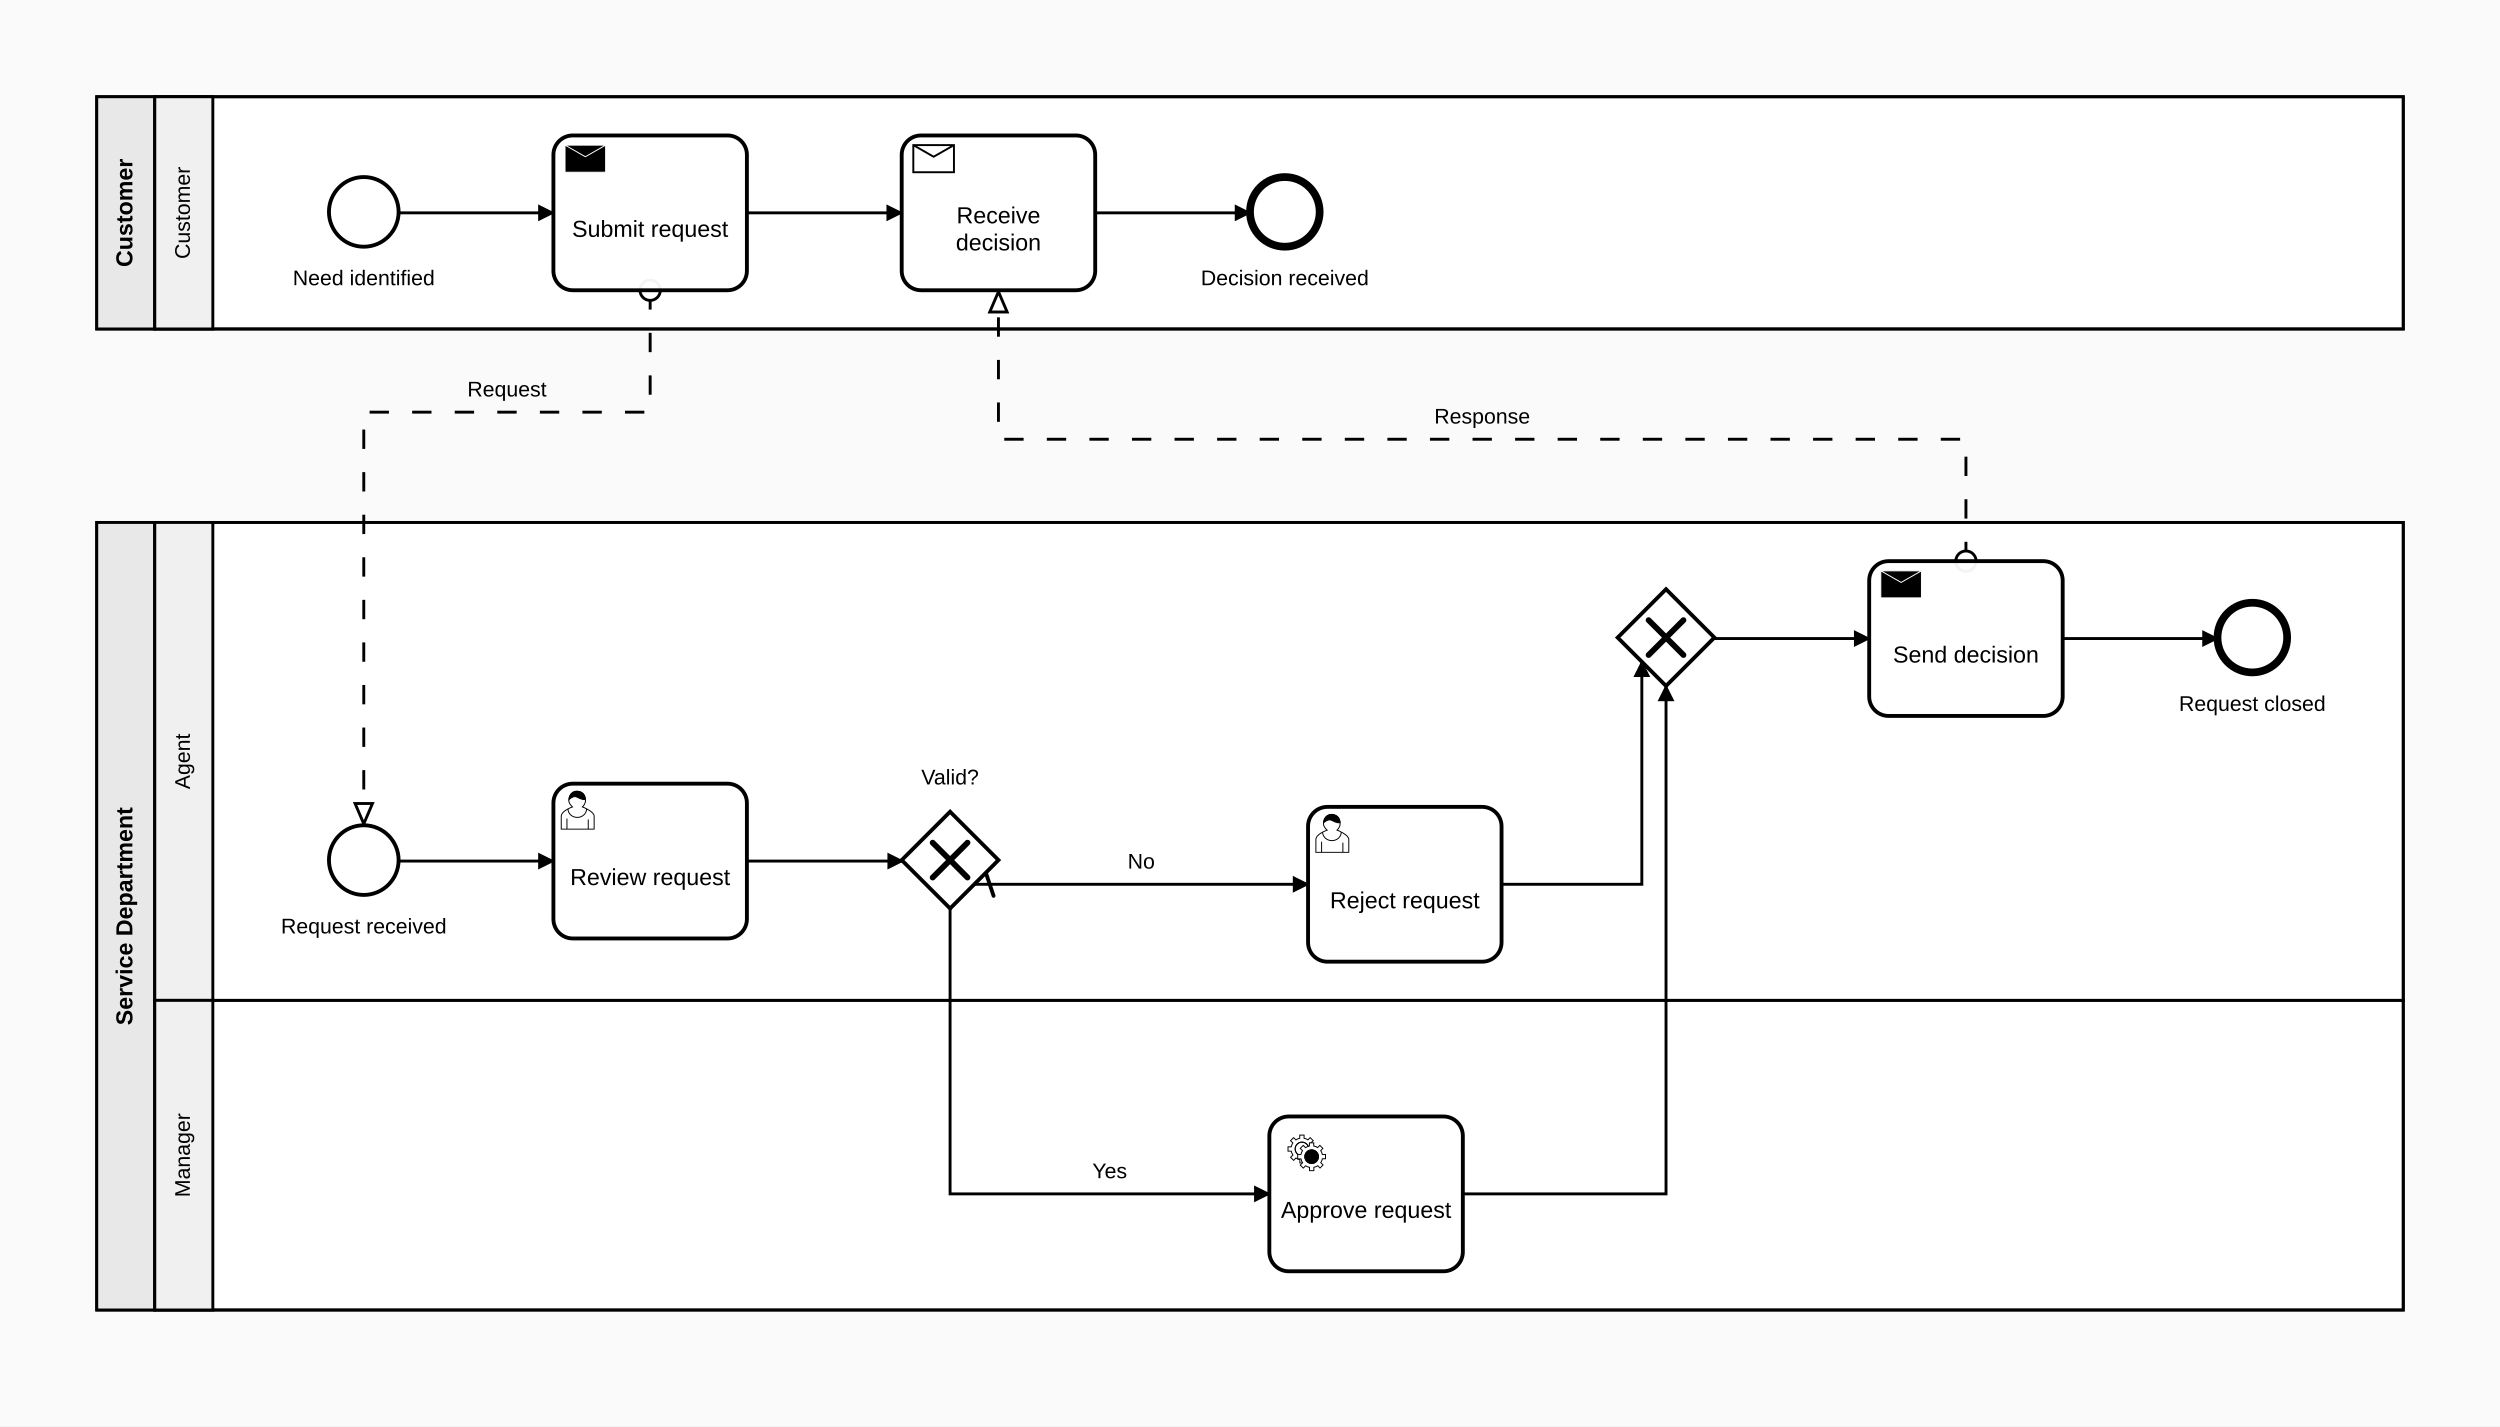
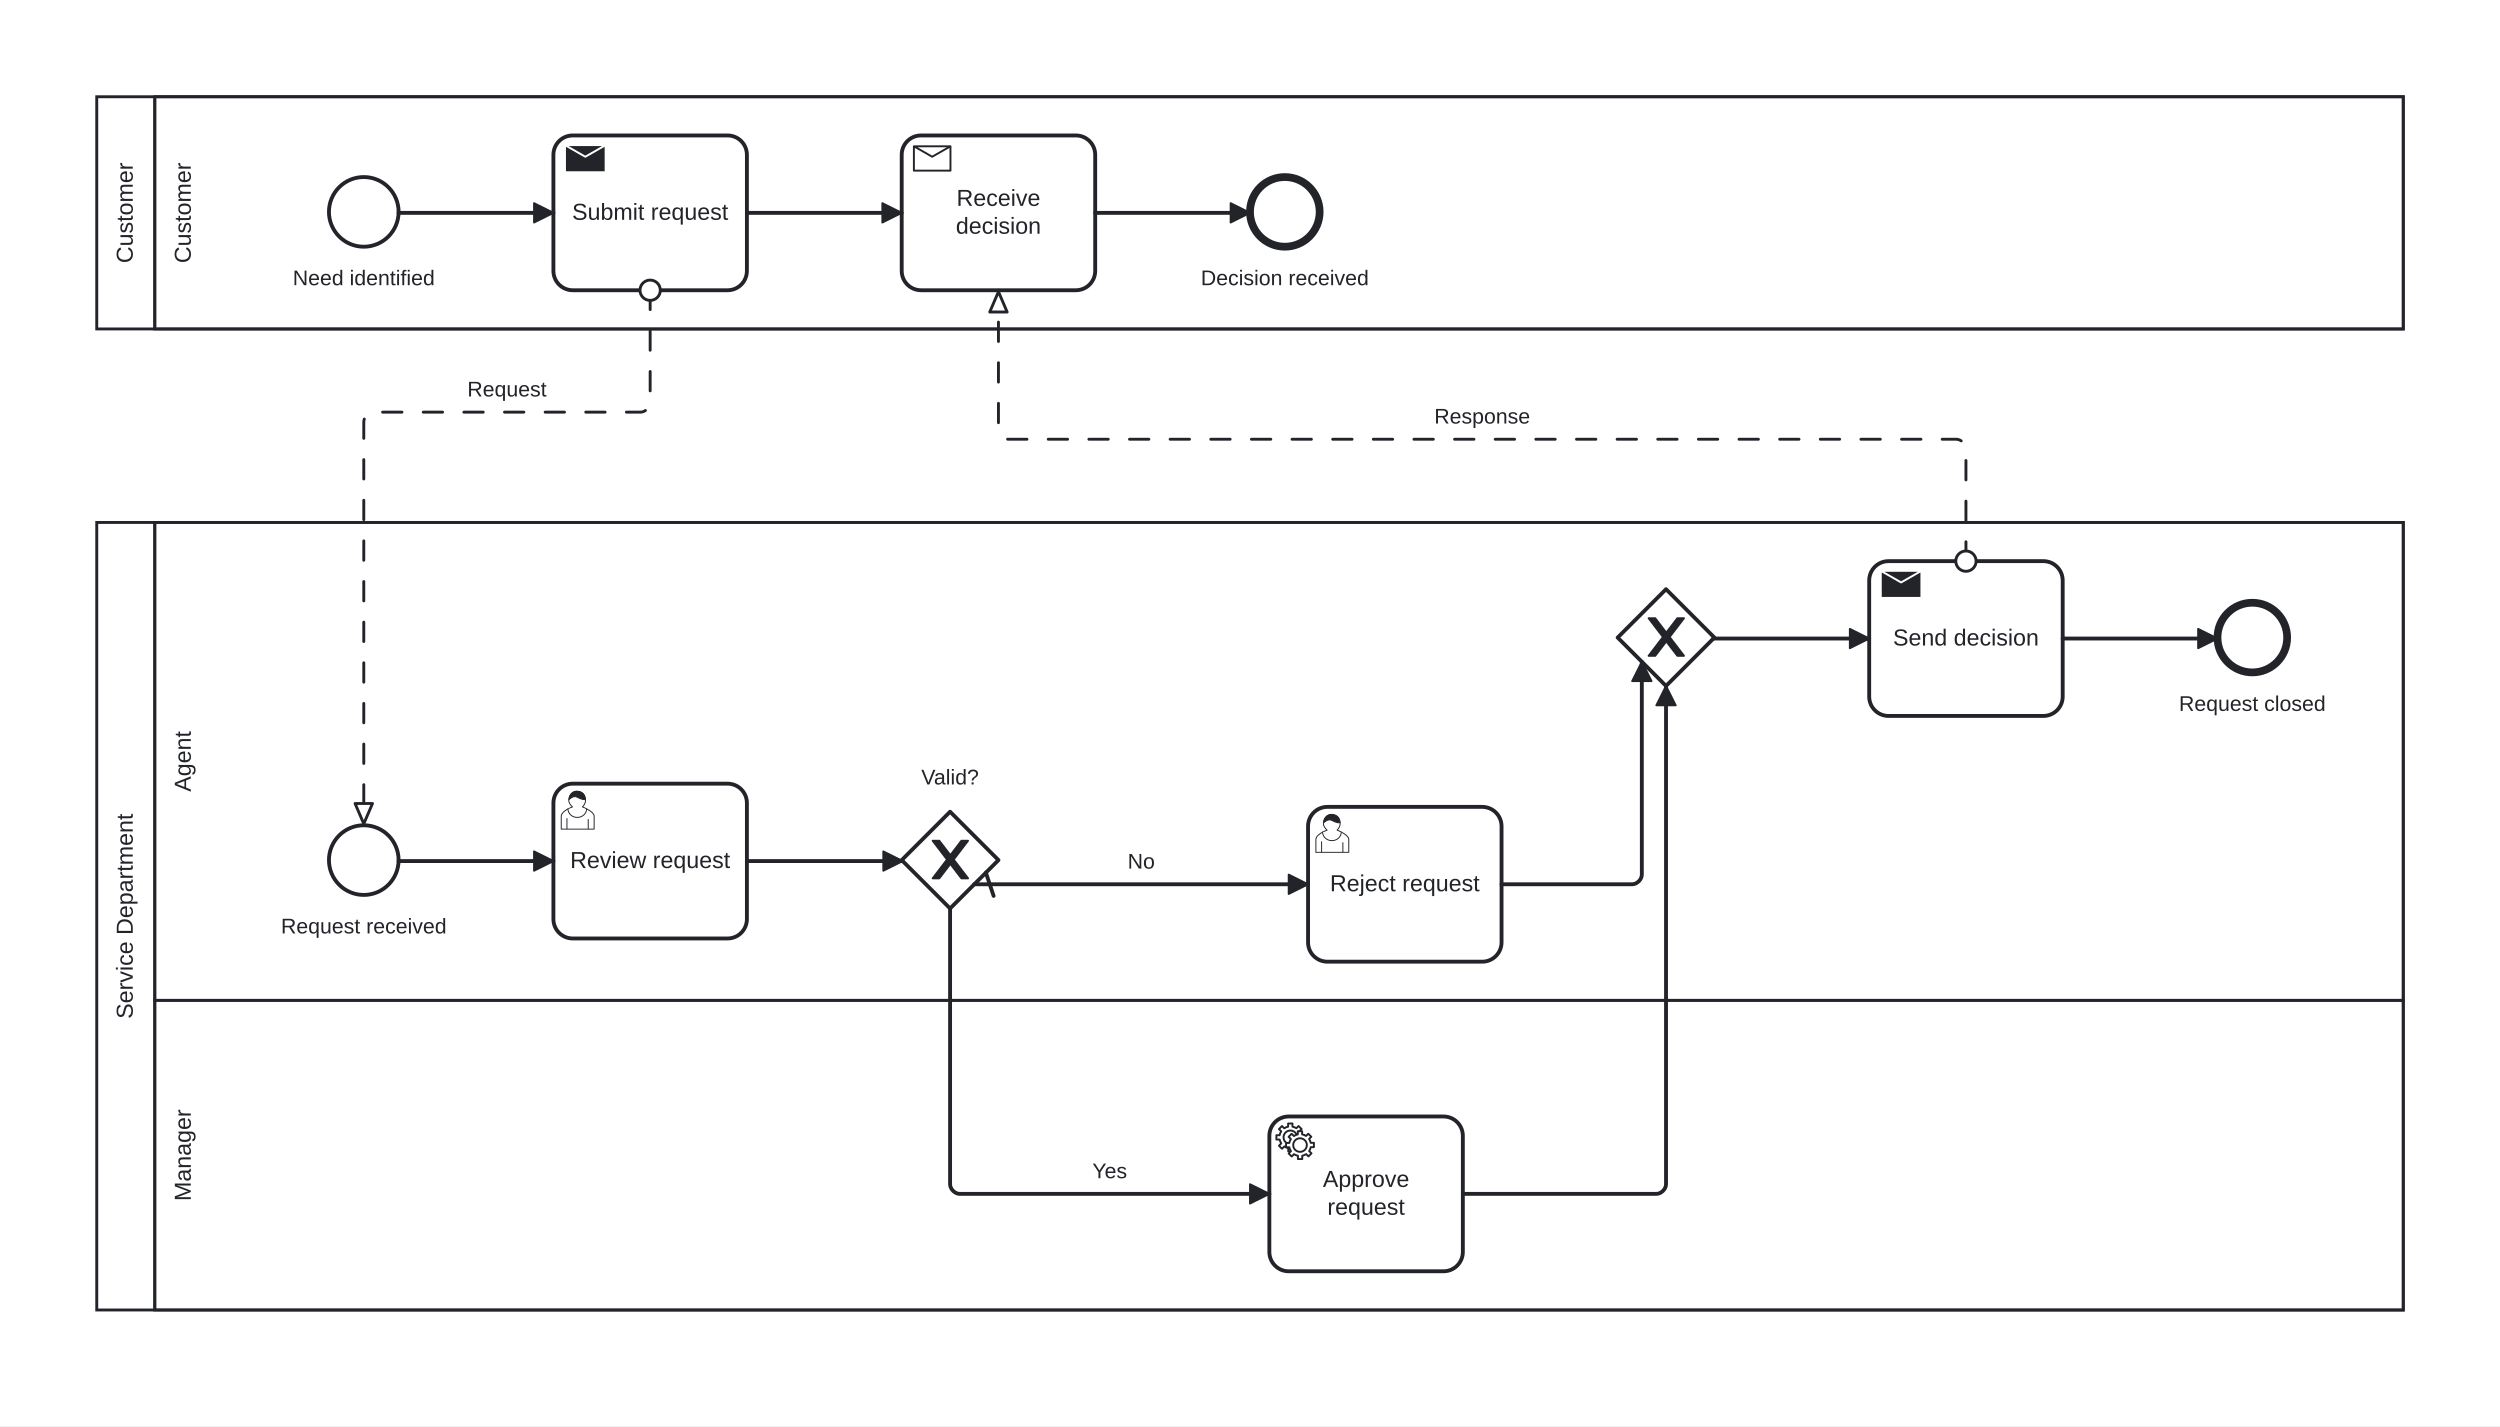
<svg xmlns="http://www.w3.org/2000/svg" width="1292" height="737" viewBox="0 0 1292 737" font-family="Arial, sans-serif">
  <defs>
    <marker id="seq-end" viewBox="0 0 20 20" refX="11" refY="10" markerWidth="10" markerHeight="10" orient="auto">
-       <path d="M 1 5 L 11 10 L 1 15 Z" fill="#000000" stroke="#000000" stroke-width="1" />
+       <path d="M 1 5 L 11 10 L 1 15 Z" fill="#22242a" stroke="#22242a" stroke-width="1" stroke-linecap="round" stroke-linejoin="round" />
    </marker>
-     <marker id="seq-default-src" viewBox="0 0 20 20" refX="0" refY="10" markerWidth="13.3" markerHeight="13.3" orient="auto">
-       <path d="M 6 4 L 10 16" fill="none" stroke="#000000" stroke-width="2" stroke-linecap="round" />
+     <marker id="seq-default-src" viewBox="0 0 20 20" refX="0" refY="10" markerWidth="10" markerHeight="10" orient="auto">
+       <path d="M 6 4 L 10 16" fill="none" stroke="#22242a" stroke-width="2" stroke-linecap="round" />
    </marker>
-     <marker id="seq-conditional-src" viewBox="0 0 20 20" refX="-1" refY="10" markerWidth="13.3" markerHeight="13.3" orient="auto">
-       <path d="M 0 10 L 8 6 L 16 10 L 8 14 Z" fill="#ffffff" stroke="#000000" stroke-width="2" stroke-linejoin="round" />
+     <marker id="seq-conditional-src" viewBox="0 0 20 20" refX="-1" refY="10" markerWidth="10" markerHeight="10" orient="auto">
+       <path d="M 0 10 L 8 6 L 16 10 L 8 14 Z" fill="#ffffff" stroke="#22242a" stroke-width="2" stroke-linejoin="round" />
    </marker>
    <marker id="msg-start" viewBox="0 0 20 20" refX="6" refY="6" markerWidth="20" markerHeight="20" orient="auto">
-       <circle cx="6" cy="6" r="3.5" fill="#ffffff" stroke="#000000" stroke-width="1" />
+       <circle cx="6" cy="6" r="3.5" fill="#ffffff" stroke="#22242a" stroke-width="1" stroke-dasharray="10000, 1" />
    </marker>
    <marker id="msg-end" viewBox="0 0 20 20" refX="8.5" refY="5" markerWidth="20" markerHeight="20" orient="auto">
-       <path d="m 1 5 l 0 -3 l 7 3 l -7 3 z" fill="#ffffff" stroke="#000000" stroke-width="1" stroke-linecap="butt" />
+       <path d="m 1 5 l 0 -3 l 7 3 l -7 3 z" fill="#ffffff" stroke="#22242a" stroke-width="1" stroke-linecap="round" stroke-linejoin="round" stroke-dasharray="10000, 1" />
    </marker>
    <marker id="assoc-end" viewBox="0 0 20 20" refX="11" refY="10" markerWidth="10" markerHeight="10" orient="auto">
-       <path d="M 1 5 L 11 10 L 1 15" fill="none" stroke="#000000" stroke-width="1.5" />
+       <path d="M 1 5 L 11 10 L 1 15" fill="none" stroke="#22242a" stroke-width="1.5" stroke-linecap="round" stroke-linejoin="round" stroke-dasharray="10000, 1" />
    </marker>
  </defs>
-   <rect width="1292" height="737" fill="#fafafa" />
-   <rect x="50" y="50" width="1192" height="120" fill="#ffffff" stroke="#000000" stroke-width="1.5" />
-   <rect x="50" y="50" width="30" height="120" fill="#e8e8e8" stroke="#000000" stroke-width="1.5" />
-   <text x="65" y="110" text-anchor="middle" dominant-baseline="middle" font-size="12" font-weight="bold" fill="#000000" transform="rotate(-90,65,110)">Customer</text>
-   <rect x="50" y="270" width="1192" height="407" fill="#ffffff" stroke="#000000" stroke-width="1.5" />
-   <rect x="50" y="270" width="30" height="407" fill="#e8e8e8" stroke="#000000" stroke-width="1.5" />
-   <text x="65" y="473.5" text-anchor="middle" dominant-baseline="middle" font-size="12" font-weight="bold" fill="#000000" transform="rotate(-90,65,473.5)">Service Department</text>
-   <rect x="80" y="50" width="1162" height="120" fill="#ffffff" fill-opacity="0.25" stroke="#000000" stroke-width="1.5" />
-   <rect x="80" y="50" width="30" height="120" fill="#f0f0f0" stroke="#000000" stroke-width="1.5" />
-   <text x="95" y="110" text-anchor="middle" dominant-baseline="middle" font-size="11" fill="#000000" transform="rotate(-90,95,110)">Customer</text>
-   <rect x="80" y="270" width="1162" height="247" fill="#ffffff" fill-opacity="0.25" stroke="#000000" stroke-width="1.5" />
-   <rect x="80" y="270" width="30" height="247" fill="#f0f0f0" stroke="#000000" stroke-width="1.5" />
-   <text x="95" y="393.5" text-anchor="middle" dominant-baseline="middle" font-size="11" fill="#000000" transform="rotate(-90,95,393.5)">Agent</text>
-   <rect x="80" y="517" width="1162" height="160" fill="#ffffff" fill-opacity="0.25" stroke="#000000" stroke-width="1.5" />
-   <rect x="80" y="517" width="30" height="160" fill="#f0f0f0" stroke="#000000" stroke-width="1.5" />
-   <text x="95" y="597" text-anchor="middle" dominant-baseline="middle" font-size="11" fill="#000000" transform="rotate(-90,95,597)">Manager</text>
-   <path data-element-id="cf1" d="M 206 110 L 286 110" stroke="#000000" stroke-width="1.5" fill="none" marker-end="url(#seq-end)" />
-   <path data-element-id="cf2" d="M 386 110 L 466 110" stroke="#000000" stroke-width="1.5" fill="none" marker-end="url(#seq-end)" />
-   <path data-element-id="cf3" d="M 566 110 L 646 110" stroke="#000000" stroke-width="1.5" fill="none" marker-end="url(#seq-end)" />
-   <path data-element-id="sf1" d="M 206 445 L 286 445" stroke="#000000" stroke-width="1.5" fill="none" marker-end="url(#seq-end)" />
-   <path data-element-id="sf2" d="M 386 445 L 466.5 445" stroke="#000000" stroke-width="1.5" fill="none" marker-end="url(#seq-end)" />
-   <path data-element-id="sf3" d="M 491 469.5 L 491 617 L 656 617" stroke="#000000" stroke-width="1.5" fill="none" marker-end="url(#seq-end)" />
-   <text text-anchor="middle" font-size="11" fill="#000000">
-     <tspan x="573.5" y="608.9">Yes</tspan>
-   </text>
-   <path data-element-id="sf4" d="M 503.5 457 L 676 457" stroke="#000000" stroke-width="1.5" fill="none" marker-start="url(#seq-default-src)" marker-end="url(#seq-end)" />
-   <text text-anchor="middle" font-size="11" fill="#000000">
-     <tspan x="589.8" y="448.9">No</tspan>
-   </text>
-   <path data-element-id="sf5" d="M 756 617 L 861 617 L 861 354.5" stroke="#000000" stroke-width="1.5" fill="none" marker-end="url(#seq-end)" />
-   <path data-element-id="sf6" d="M 776 457 L 848.5 457 L 848.5 342" stroke="#000000" stroke-width="1.5" fill="none" marker-end="url(#seq-end)" />
-   <path data-element-id="sf7" d="M 885.5 330 L 966 330" stroke="#000000" stroke-width="1.5" fill="none" marker-end="url(#seq-end)" />
-   <path data-element-id="sf8" d="M 1066 330 L 1146 330" stroke="#000000" stroke-width="1.5" fill="none" marker-end="url(#seq-end)" />
-   <path data-element-id="mf1" d="M 336 150 L 336 213 L 188 213 L 188 426.5" stroke="#000000" stroke-width="1.5" fill="none" stroke-dasharray="10,12" marker-start="url(#msg-start)" marker-end="url(#msg-end)" />
-   <text text-anchor="middle" font-size="11" fill="#000000">
-     <tspan x="262" y="204.9">Request</tspan>
-   </text>
-   <path data-element-id="mf2" d="M 1016 290 L 1016 227 L 516 227 L 516 150" stroke="#000000" stroke-width="1.5" fill="none" stroke-dasharray="10,12" marker-start="url(#msg-start)" marker-end="url(#msg-end)" />
-   <text text-anchor="middle" font-size="11" fill="#000000">
-     <tspan x="766" y="218.9">Response</tspan>
-   </text>
+   <rect width="1292" height="737" fill="#ffffff" />
+   <rect x="50" y="50" width="1192" height="120" fill="#ffffff" fill-opacity="0.95" stroke="#22242a" stroke-width="1.5" />
+   <path d="M 80 50 L 80 170" stroke="#22242a" stroke-width="1.5" fill="none" />
+   <text x="68.6" y="110" text-anchor="middle" font-size="12" fill="#22242a" transform="rotate(-90,68.6,110)">Customer</text>
+   <rect x="50" y="270" width="1192" height="407" fill="#ffffff" fill-opacity="0.95" stroke="#22242a" stroke-width="1.5" />
+   <path d="M 80 270 L 80 677" stroke="#22242a" stroke-width="1.5" fill="none" />
+   <text x="68.6" y="473.5" text-anchor="middle" font-size="12" fill="#22242a" transform="rotate(-90,68.6,473.5)">Service Department</text>
+   <rect x="80" y="50" width="1162" height="120" fill="#ffffff" fill-opacity="0.25" stroke="#22242a" stroke-width="1.5" />
+   <text x="98.6" y="110" text-anchor="middle" font-size="12" fill="#22242a" transform="rotate(-90,98.6,110)">Customer</text>
+   <rect x="80" y="270" width="1162" height="247" fill="#ffffff" fill-opacity="0.25" stroke="#22242a" stroke-width="1.5" />
+   <text x="98.6" y="393.5" text-anchor="middle" font-size="12" fill="#22242a" transform="rotate(-90,98.6,393.5)">Agent</text>
+   <rect x="80" y="517" width="1162" height="160" fill="#ffffff" fill-opacity="0.25" stroke="#22242a" stroke-width="1.5" />
+   <text x="98.6" y="597" text-anchor="middle" font-size="12" fill="#22242a" transform="rotate(-90,98.6,597)">Manager</text>
  <g data-element-id="c_start">
-     <circle cx="188" cy="109.5" r="18" fill="#ffffff" fill-opacity="0.95" stroke="#000000" stroke-width="2" />
-     <text text-anchor="middle" font-size="11" fill="#000000">
+     <circle cx="188" cy="109.5" r="18" fill="#ffffff" fill-opacity="0.95" stroke="#22242a" stroke-width="2" />
+     <text text-anchor="middle" font-size="11" fill="#22242a">
      <tspan x="188" y="147.4">Need identified</tspan>
    </text>
  </g>
  <g data-element-id="c_submit">
-     <rect x="286" y="70" width="100" height="80" rx="10" ry="10" fill="#ffffff" fill-opacity="0.95" stroke="#000000" stroke-width="2" />
-     <g>
-       <path d="m 292,75 l 0,14 l 21,0 l 0,-14 z l 10.5,6 l 10.5,-6" fill="#000000" stroke="#ffffff" stroke-width="0.5" />
+     <rect x="286" y="70" width="100" height="80" rx="10" ry="10" fill="#ffffff" fill-opacity="0.95" stroke="#22242a" stroke-width="2" />
+     <text x="336" y="113.6" text-anchor="middle" font-size="12" fill="#22242a">Submit request</text>
+     <g transform="translate(286,70)">
+       <path d="m 5.985,4.998 l 0,14 l 21,0 l 0,-14 z l 10.5,6 l 10.5,-6" fill="#22242a" stroke="#ffffff" stroke-width="1" stroke-linecap="round" stroke-linejoin="round" />
    </g>
-     <text x="336" y="119" text-anchor="middle" dominant-baseline="middle" font-size="12" fill="#000000">Submit request</text>
  </g>
  <g data-element-id="c_wait">
-     <rect x="466" y="70" width="100" height="80" rx="10" ry="10" fill="#ffffff" fill-opacity="0.95" stroke="#000000" stroke-width="2" />
-     <g>
-       <path d="m 472,75 l 0,14 l 21,0 l 0,-14 z l 10.5,6 l 10.5,-6" fill="#ffffff" stroke="#000000" stroke-width="1" />
+     <rect x="466" y="70" width="100" height="80" rx="10" ry="10" fill="#ffffff" fill-opacity="0.95" stroke="#22242a" stroke-width="2" />
+     <text x="516" y="106.4" text-anchor="middle" font-size="12" fill="#22242a">Receive</text>
+     <text x="516" y="120.8" text-anchor="middle" font-size="12" fill="#22242a">decision</text>
+     <g transform="translate(466,70)">
+       <path d="m 6.3,5.6 l 0,12.6 l 18.9,0 l 0,-12.6 z l 9.45,5.4 l 9.45,-5.4" fill="#ffffff" stroke="#22242a" stroke-width="1" stroke-linecap="round" stroke-linejoin="round" />
    </g>
-     <text x="516" y="112" text-anchor="middle" dominant-baseline="middle" font-size="12" fill="#000000">Receive</text>
-     <text x="516" y="126" text-anchor="middle" dominant-baseline="middle" font-size="12" fill="#000000">decision</text>
  </g>
  <g data-element-id="c_end">
-     <circle cx="664" cy="109.5" r="18" fill="#ffffff" fill-opacity="0.95" stroke="#000000" stroke-width="4" />
-     <text text-anchor="middle" font-size="11" fill="#000000">
+     <circle cx="664" cy="109.5" r="18" fill="#ffffff" fill-opacity="0.95" stroke="#22242a" stroke-width="4" />
+     <text text-anchor="middle" font-size="11" fill="#22242a">
      <tspan x="664" y="147.4">Decision received</tspan>
    </text>
  </g>
  <g data-element-id="s_start">
-     <circle cx="188" cy="444.5" r="18" fill="#ffffff" fill-opacity="0.95" stroke="#000000" stroke-width="2" />
-     <text text-anchor="middle" font-size="11" fill="#000000">
+     <circle cx="188" cy="444.5" r="18" fill="#ffffff" fill-opacity="0.95" stroke="#22242a" stroke-width="2" />
+     <text text-anchor="middle" font-size="11" fill="#22242a">
      <tspan x="188" y="482.4">Request received</tspan>
    </text>
  </g>
  <g data-element-id="s_review">
-     <rect x="286" y="405" width="100" height="80" rx="10" ry="10" fill="#ffffff" fill-opacity="0.95" stroke="#000000" stroke-width="2" />
-     <g>
-       <path d="m 301,417 c 0.909,-0.845 1.594,-2.049 1.594,-3.385 0,-2.554 -1.805,-4.622 -4.357,-4.622 -2.552,0 -4.288,2.068 -4.288,4.622 0,1.348 0.974,2.562 1.896,3.405 -0.529,0.187 -5.669,2.097 -5.794,4.756 v 6.718 h 17 v -6.718 c 0,-2.298 -5.528,-4.595 -6.051,-4.776 z m -8,6 l 0,5.5 m 11,0 l 0,-5" fill="#ffffff" stroke="#000000" stroke-width="0.5" />
-       <path d="m 303.162,418.009 c 0,2.447 -2.158,4.431 -4.821,4.431 -2.665,0 -4.822,-1.981 -4.822,-4.431" fill="none" stroke="#000000" stroke-width="0.5" />
-       <path d="m 294.1,413.2 c 0,0 2.251,-2.358 4.274,-1.177 2.024,1.181 4.221,1.537 4.124,0.965 -0.098,-0.57 -0.117,-3.791 -4.191,-4.136 -3.575,0.001 -4.208,3.367 -4.207,4.348 z" fill="#000000" stroke="#000000" stroke-width="0.5" />
+     <rect x="286" y="405" width="100" height="80" rx="10" ry="10" fill="#ffffff" fill-opacity="0.95" stroke="#22242a" stroke-width="2" />
+     <text x="336" y="448.6" text-anchor="middle" font-size="12" fill="#22242a">Review request</text>
+     <g transform="translate(286,405)">
+       <path d="m 15,12 c 0.909,-0.845 1.594,-2.049 1.594,-3.385 0,-2.554 -1.805,-4.622 -4.357,-4.622 -2.552,0 -4.288,2.068 -4.288,4.622 0,1.348 0.974,2.562 1.896,3.405 -0.529,0.187 -5.669,2.097 -5.794,4.756 v 6.718 h 17 v -6.718 c 0,-2.298 -5.528,-4.595 -6.051,-4.776 zm -8,6 l 0,5.5 m 11,0 l 0,-5" fill="#ffffff" stroke="#22242a" stroke-width="0.5" stroke-linecap="round" stroke-linejoin="round" />
+       <path d="m 15,12 m 2.162,1.009 c 0,2.447 -2.158,4.431 -4.821,4.431 -2.665,0 -4.822,-1.981 -4.822,-4.431 " fill="#ffffff" stroke="#22242a" stroke-width="0.5" stroke-linecap="round" stroke-linejoin="round" />
+       <path d="m 15,12 m -6.9,-3.80 c 0,0 2.251,-2.358 4.274,-1.177 2.024,1.181 4.221,1.537 4.124,0.965 -0.098,-0.57 -0.117,-3.791 -4.191,-4.136 -3.575,0.001 -4.208,3.367 -4.207,4.348 z" fill="#22242a" stroke="#22242a" stroke-width="0.5" stroke-linecap="round" stroke-linejoin="round" />
    </g>
-     <text x="336" y="454" text-anchor="middle" dominant-baseline="middle" font-size="12" fill="#000000">Review request</text>
  </g>
  <g data-element-id="s_gw">
-     <polygon points="491,419.5 516,444.5 491,469.5 466,444.5" fill="#ffffff" fill-opacity="0.95" stroke="#000000" stroke-width="2" />
-     <line x1="482" y1="435.5" x2="500" y2="453.5" stroke="#000000" stroke-width="3" stroke-linecap="round" />
-     <line x1="500" y1="435.5" x2="482" y2="453.5" stroke="#000000" stroke-width="3" stroke-linecap="round" />
-     <text text-anchor="middle" font-size="11" fill="#000000">
+     <polygon points="491,419.5 516,444.5 491,469.5 466,444.5" fill="#ffffff" fill-opacity="0.95" stroke="#22242a" stroke-width="2" stroke-linejoin="round" />
+     <g transform="translate(466,419.5)">
+       <path d="m 16,15 7.429,9.714 -7.429,9.714 3.429,0 5.714,-7.464 5.714,7.464 3.429,0 -7.429,-9.714 7.429,-9.714 -3.429,0 -5.714,7.464 -5.714,-7.464 -3.429,0 z" fill="#22242a" stroke="#22242a" stroke-width="1" stroke-linecap="round" stroke-linejoin="round" />
+     </g>
+     <text text-anchor="middle" font-size="11" fill="#22242a">
      <tspan x="491" y="405.4">Valid?</tspan>
    </text>
  </g>
  <g data-element-id="s_approve">
-     <rect x="656" y="577" width="100" height="80" rx="10" ry="10" fill="#ffffff" fill-opacity="0.95" stroke="#000000" stroke-width="2" />
-     <g>
-       <path d="m 674,601 v -1.713 c 0.352,-0.071 0.704,-0.178 1.048,-0.321 0.344,-0.145 0.666,-0.321 0.966,-0.521 l 1.194,1.18 1.567,-1.577 -1.195,-1.18 c 0.403,-0.614 0.683,-1.299 0.825,-2.018 l 1.622,-0.01 v -2.22 l -1.637,0.01 c -0.073,-0.352 -0.178,-0.7 -0.324,-1.044 -0.145,-0.344 -0.321,-0.664 -0.523,-0.962 l 1.131,-1.136 -1.583,-1.563 -1.13,1.136 c -0.614,-0.401 -1.303,-0.681 -2.023,-0.822 l 0.009,-1.619 h -2.241 l 0.004,1.631 c -0.354,0.074 -0.705,0.18 -1.05,0.324 -0.344,0.144 -0.665,0.321 -0.964,0.52 l -1.17,-1.158 -1.567,1.579 1.168,1.157 c -0.403,0.613 -0.683,1.298 -0.825,2.017 l -1.659,0.003 v 2.222 l 1.672,-0.006 c 0.073,0.351 0.18,0.702 0.324,1.045 0.145,0.344 0.321,0.664 0.523,0.961 l -1.199,1.197 1.584,1.56 1.196,-1.193 c 0.614,0.403 1.303,0.682 2.023,0.823 l 0.001,1.699 h 2.227 z m 0.221,-3.996 c -1.789,0.75 -3.858,-0.093 -4.61,-1.874 -0.752,-1.783 0.091,-3.846 1.88,-4.596 1.788,-0.749 3.857,0.093 4.609,1.874 0.752,1.782 -0.091,3.846 -1.879,4.596 z" fill="#ffffff" stroke="#000000" stroke-width="0.5" />
-       <path d="m 674.221,597.004 c -1.789,0.75 -3.858,-0.093 -4.61,-1.874 -0.752,-1.783 0.091,-3.846 1.88,-4.596 1.788,-0.749 3.857,0.093 4.609,1.874 0.752,1.782 -0.091,3.846 -1.879,4.596 z" fill="none" stroke="#000000" stroke-width="0.5" />
-       <path d="m 679,605 v -1.713 c 0.352,-0.071 0.704,-0.178 1.048,-0.321 0.344,-0.145 0.666,-0.321 0.966,-0.521 l 1.194,1.18 1.567,-1.577 -1.195,-1.18 c 0.403,-0.614 0.683,-1.299 0.825,-2.018 l 1.622,-0.01 v -2.22 l -1.637,0.01 c -0.073,-0.352 -0.178,-0.7 -0.324,-1.044 -0.145,-0.344 -0.321,-0.664 -0.523,-0.962 l 1.131,-1.136 -1.583,-1.563 -1.13,1.136 c -0.614,-0.401 -1.303,-0.681 -2.023,-0.822 l 0.009,-1.619 h -2.241 l 0.004,1.631 c -0.354,0.074 -0.705,0.18 -1.05,0.324 -0.344,0.144 -0.665,0.321 -0.964,0.52 l -1.17,-1.158 -1.567,1.579 1.168,1.157 c -0.403,0.613 -0.683,1.298 -0.825,2.017 l -1.659,0.003 v 2.222 l 1.672,-0.006 c 0.073,0.351 0.18,0.702 0.324,1.045 0.145,0.344 0.321,0.664 0.523,0.961 l -1.199,1.197 1.584,1.56 1.196,-1.193 c 0.614,0.403 1.303,0.682 2.023,0.823 l 0.001,1.699 h 2.227 z m 0.221,-3.996 c -1.789,0.75 -3.858,-0.093 -4.61,-1.874 -0.752,-1.783 0.091,-3.846 1.88,-4.596 1.788,-0.749 3.857,0.093 4.609,1.874 0.752,1.782 -0.091,3.846 -1.879,4.596 z" fill="#ffffff" stroke="#000000" stroke-width="0.5" />
-       <path d="m 679.221,601.004 c -1.789,0.75 -3.858,-0.093 -4.61,-1.874 -0.752,-1.783 0.091,-3.846 1.88,-4.596 1.788,-0.749 3.857,0.093 4.609,1.874 0.752,1.782 -0.091,3.846 -1.879,4.596 z" fill="#000000" stroke="#000000" stroke-width="0.5" />
+     <rect x="656" y="577" width="100" height="80" rx="10" ry="10" fill="#ffffff" fill-opacity="0.95" stroke="#22242a" stroke-width="2" />
+     <text x="706" y="613.4" text-anchor="middle" font-size="12" fill="#22242a">Approve</text>
+     <text x="706" y="627.8" text-anchor="middle" font-size="12" fill="#22242a">request</text>
+     <g transform="translate(656,577)">
+       <circle cx="11" cy="11" r="5" fill="#ffffff" stroke="none" />
+       <path d="m 12,18 v -1.713 c 0.352,-0.07 0.704,-0.178 1.048,-0.321 0.344,-0.145 0.666,-0.321 0.966,-0.521 l 1.194,1.18 1.567,-1.577 -1.195,-1.18 c 0.403,-0.614 0.683,-1.299 0.825,-2.018 l 1.622,-0.01 v -2.22 l -1.637,0.01 c -0.073,-0.352 -0.178,-0.7 -0.324,-1.044 -0.145,-0.344 -0.321,-0.664 -0.523,-0.962 l 1.131,-1.136 -1.583,-1.563 -1.13,1.136 c -0.614,-0.401 -1.303,-0.681 -2.023,-0.822 l 0.009,-1.619 h -2.241 l 0.004,1.631 c -0.354,0.074 -0.705,0.18 -1.05,0.324 -0.344,0.144 -0.665,0.321 -0.964,0.52 l -1.17,-1.158 -1.567,1.579 1.168,1.157 c -0.403,0.613 -0.683,1.298 -0.825,2.017 l -1.659,0.003 v 2.222 l 1.672,-0.006 c 0.073,0.351 0.18,0.702 0.324,1.045 0.145,0.344 0.321,0.664 0.523,0.961 l -1.199,1.197 1.584,1.56 1.196,-1.193 c 0.614,0.403 1.303,0.682 2.023,0.823 l 7.19e-4,1.699 h 2.227 z m 0.221,-3.996 c -1.789,0.75 -3.858,-0.093 -4.61,-1.874 -0.752,-1.783 0.091,-3.846 1.88,-4.596 1.788,-0.749 3.857,0.093 4.609,1.874 0.752,1.782 -0.091,3.846 -1.88,4.596 z" fill="#ffffff" stroke="#22242a" stroke-width="1" stroke-linecap="round" stroke-linejoin="round" />
+       <circle cx="16" cy="15" r="5" fill="#ffffff" stroke="none" />
+       <path d="m 17,22 v -1.713 c 0.352,-0.07 0.704,-0.178 1.048,-0.321 0.344,-0.145 0.666,-0.321 0.966,-0.521 l 1.194,1.18 1.567,-1.577 -1.195,-1.18 c 0.403,-0.614 0.683,-1.299 0.825,-2.018 l 1.622,-0.01 v -2.22 l -1.637,0.01 c -0.073,-0.352 -0.178,-0.7 -0.324,-1.044 -0.145,-0.344 -0.321,-0.664 -0.523,-0.962 l 1.131,-1.136 -1.583,-1.563 -1.13,1.136 c -0.614,-0.401 -1.303,-0.681 -2.023,-0.822 l 0.009,-1.619 h -2.241 l 0.004,1.631 c -0.354,0.074 -0.705,0.18 -1.05,0.324 -0.344,0.144 -0.665,0.321 -0.964,0.52 l -1.17,-1.158 -1.567,1.579 1.168,1.157 c -0.403,0.613 -0.683,1.298 -0.825,2.017 l -1.659,0.003 v 2.222 l 1.672,-0.006 c 0.073,0.351 0.18,0.702 0.324,1.045 0.145,0.344 0.321,0.664 0.523,0.961 l -1.199,1.197 1.584,1.56 1.196,-1.193 c 0.614,0.403 1.303,0.682 2.023,0.823 l 7.19e-4,1.699 h 2.227 z m 0.221,-3.996 c -1.789,0.75 -3.858,-0.093 -4.61,-1.874 -0.752,-1.783 0.091,-3.846 1.88,-4.596 1.788,-0.749 3.857,0.093 4.609,1.874 0.752,1.782 -0.091,3.846 -1.88,4.596 z" fill="#ffffff" stroke="#22242a" stroke-width="1" stroke-linecap="round" stroke-linejoin="round" />
    </g>
-     <text x="706" y="626" text-anchor="middle" dominant-baseline="middle" font-size="12" fill="#000000">Approve request</text>
  </g>
  <g data-element-id="s_reject">
-     <rect x="676" y="417" width="100" height="80" rx="10" ry="10" fill="#ffffff" fill-opacity="0.95" stroke="#000000" stroke-width="2" />
-     <g>
-       <path d="m 691,429 c 0.909,-0.845 1.594,-2.049 1.594,-3.385 0,-2.554 -1.805,-4.622 -4.357,-4.622 -2.552,0 -4.288,2.068 -4.288,4.622 0,1.348 0.974,2.562 1.896,3.405 -0.529,0.187 -5.669,2.097 -5.794,4.756 v 6.718 h 17 v -6.718 c 0,-2.298 -5.528,-4.595 -6.051,-4.776 z m -8,6 l 0,5.5 m 11,0 l 0,-5" fill="#ffffff" stroke="#000000" stroke-width="0.5" />
-       <path d="m 693.162,430.009 c 0,2.447 -2.158,4.431 -4.821,4.431 -2.665,0 -4.822,-1.981 -4.822,-4.431" fill="none" stroke="#000000" stroke-width="0.5" />
-       <path d="m 684.1,425.2 c 0,0 2.251,-2.358 4.274,-1.177 2.024,1.181 4.221,1.537 4.124,0.965 -0.098,-0.57 -0.117,-3.791 -4.191,-4.136 -3.575,0.001 -4.208,3.367 -4.207,4.348 z" fill="#000000" stroke="#000000" stroke-width="0.5" />
+     <rect x="676" y="417" width="100" height="80" rx="10" ry="10" fill="#ffffff" fill-opacity="0.95" stroke="#22242a" stroke-width="2" />
+     <text x="726" y="460.6" text-anchor="middle" font-size="12" fill="#22242a">Reject request</text>
+     <g transform="translate(676,417)">
+       <path d="m 15,12 c 0.909,-0.845 1.594,-2.049 1.594,-3.385 0,-2.554 -1.805,-4.622 -4.357,-4.622 -2.552,0 -4.288,2.068 -4.288,4.622 0,1.348 0.974,2.562 1.896,3.405 -0.529,0.187 -5.669,2.097 -5.794,4.756 v 6.718 h 17 v -6.718 c 0,-2.298 -5.528,-4.595 -6.051,-4.776 zm -8,6 l 0,5.5 m 11,0 l 0,-5" fill="#ffffff" stroke="#22242a" stroke-width="0.5" stroke-linecap="round" stroke-linejoin="round" />
+       <path d="m 15,12 m 2.162,1.009 c 0,2.447 -2.158,4.431 -4.821,4.431 -2.665,0 -4.822,-1.981 -4.822,-4.431 " fill="#ffffff" stroke="#22242a" stroke-width="0.5" stroke-linecap="round" stroke-linejoin="round" />
+       <path d="m 15,12 m -6.9,-3.80 c 0,0 2.251,-2.358 4.274,-1.177 2.024,1.181 4.221,1.537 4.124,0.965 -0.098,-0.57 -0.117,-3.791 -4.191,-4.136 -3.575,0.001 -4.208,3.367 -4.207,4.348 z" fill="#22242a" stroke="#22242a" stroke-width="0.5" stroke-linecap="round" stroke-linejoin="round" />
    </g>
-     <text x="726" y="466" text-anchor="middle" dominant-baseline="middle" font-size="12" fill="#000000">Reject request</text>
  </g>
  <g data-element-id="s_merge">
-     <polygon points="861,304.5 886,329.5 861,354.5 836,329.5" fill="#ffffff" fill-opacity="0.95" stroke="#000000" stroke-width="2" />
-     <line x1="852" y1="320.5" x2="870" y2="338.5" stroke="#000000" stroke-width="3" stroke-linecap="round" />
-     <line x1="870" y1="320.5" x2="852" y2="338.5" stroke="#000000" stroke-width="3" stroke-linecap="round" />
+     <polygon points="861,304.5 886,329.5 861,354.5 836,329.5" fill="#ffffff" fill-opacity="0.95" stroke="#22242a" stroke-width="2" stroke-linejoin="round" />
+     <g transform="translate(836,304.5)">
+       <path d="m 16,15 7.429,9.714 -7.429,9.714 3.429,0 5.714,-7.464 5.714,7.464 3.429,0 -7.429,-9.714 7.429,-9.714 -3.429,0 -5.714,7.464 -5.714,-7.464 -3.429,0 z" fill="#22242a" stroke="#22242a" stroke-width="1" stroke-linecap="round" stroke-linejoin="round" />
+     </g>
  </g>
  <g data-element-id="s_notify">
-     <rect x="966" y="290" width="100" height="80" rx="10" ry="10" fill="#ffffff" fill-opacity="0.95" stroke="#000000" stroke-width="2" />
-     <g>
-       <path d="m 972,295 l 0,14 l 21,0 l 0,-14 z l 10.5,6 l 10.5,-6" fill="#000000" stroke="#ffffff" stroke-width="0.5" />
+     <rect x="966" y="290" width="100" height="80" rx="10" ry="10" fill="#ffffff" fill-opacity="0.95" stroke="#22242a" stroke-width="2" />
+     <text x="1016" y="333.6" text-anchor="middle" font-size="12" fill="#22242a">Send decision</text>
+     <g transform="translate(966,290)">
+       <path d="m 5.985,4.998 l 0,14 l 21,0 l 0,-14 z l 10.5,6 l 10.5,-6" fill="#22242a" stroke="#ffffff" stroke-width="1" stroke-linecap="round" stroke-linejoin="round" />
    </g>
-     <text x="1016" y="339" text-anchor="middle" dominant-baseline="middle" font-size="12" fill="#000000">Send decision</text>
  </g>
  <g data-element-id="s_end">
-     <circle cx="1164" cy="329.5" r="18" fill="#ffffff" fill-opacity="0.95" stroke="#000000" stroke-width="4" />
-     <text text-anchor="middle" font-size="11" fill="#000000">
+     <circle cx="1164" cy="329.5" r="18" fill="#ffffff" fill-opacity="0.95" stroke="#22242a" stroke-width="4" />
+     <text text-anchor="middle" font-size="11" fill="#22242a">
      <tspan x="1164" y="367.4">Request closed</tspan>
    </text>
  </g>
+   <path data-element-id="cf1" data-waypoints="206,110 286,110" d="M 206 110 L 286 110" stroke="#22242a" stroke-width="2" fill="none" stroke-linecap="round" stroke-linejoin="round" marker-end="url(#seq-end)" />
+   <path data-element-id="cf2" data-waypoints="386,110 466,110" d="M 386 110 L 466 110" stroke="#22242a" stroke-width="2" fill="none" stroke-linecap="round" stroke-linejoin="round" marker-end="url(#seq-end)" />
+   <path data-element-id="cf3" data-waypoints="566,110 646,110" d="M 566 110 L 646 110" stroke="#22242a" stroke-width="2" fill="none" stroke-linecap="round" stroke-linejoin="round" marker-end="url(#seq-end)" />
+   <path data-element-id="sf1" data-waypoints="206,445 286,445" d="M 206 445 L 286 445" stroke="#22242a" stroke-width="2" fill="none" stroke-linecap="round" stroke-linejoin="round" marker-end="url(#seq-end)" />
+   <path data-element-id="sf2" data-waypoints="386,445 466.5,445" d="M 386 445 L 466.5 445" stroke="#22242a" stroke-width="2" fill="none" stroke-linecap="round" stroke-linejoin="round" marker-end="url(#seq-end)" />
+   <path data-element-id="sf3" data-waypoints="491,469.5 491,617 656,617" d="M 491 469.5 L 491 612 C 491 614.5 493.5 617 496 617 L 656 617" stroke="#22242a" stroke-width="2" fill="none" stroke-linecap="round" stroke-linejoin="round" marker-end="url(#seq-end)" />
+   <text text-anchor="middle" font-size="11" fill="#22242a">
+     <tspan x="573.5" y="608.9">Yes</tspan>
+   </text>
+   <path data-element-id="sf4" data-waypoints="503.5,457 676,457" d="M 503.5 457 L 676 457" stroke="#22242a" stroke-width="2" fill="none" stroke-linecap="round" stroke-linejoin="round" marker-start="url(#seq-default-src)" marker-end="url(#seq-end)" />
+   <text text-anchor="middle" font-size="11" fill="#22242a">
+     <tspan x="589.8" y="448.9">No</tspan>
+   </text>
+   <path data-element-id="sf5" data-waypoints="756,617 861,617 861,354.5" d="M 756 617 L 856 617 C 858.5 617 861 614.5 861 612 L 861 354.5" stroke="#22242a" stroke-width="2" fill="none" stroke-linecap="round" stroke-linejoin="round" marker-end="url(#seq-end)" />
+   <path data-element-id="sf6" data-waypoints="776,457 848.5,457 848.5,342" d="M 776 457 L 843.5 457 C 846 457 848.5 454.5 848.5 452 L 848.5 342" stroke="#22242a" stroke-width="2" fill="none" stroke-linecap="round" stroke-linejoin="round" marker-end="url(#seq-end)" />
+   <path data-element-id="sf7" data-waypoints="885.5,330 966,330" d="M 885.5 330 L 966 330" stroke="#22242a" stroke-width="2" fill="none" stroke-linecap="round" stroke-linejoin="round" marker-end="url(#seq-end)" />
+   <path data-element-id="sf8" data-waypoints="1066,330 1146,330" d="M 1066 330 L 1146 330" stroke="#22242a" stroke-width="2" fill="none" stroke-linecap="round" stroke-linejoin="round" marker-end="url(#seq-end)" />
+   <path data-element-id="mf1" data-waypoints="336,150 336,213 188,213 188,426.5" d="M 336 150 L 336 208 C 336 210.5 333.5 213 331 213 L 193 213 C 190.5 213 188 215.5 188 218 L 188 426.5" stroke="#22242a" stroke-width="1.5" fill="none" stroke-dasharray="10, 11" stroke-linecap="round" stroke-linejoin="round" marker-start="url(#msg-start)" marker-end="url(#msg-end)" />
+   <text text-anchor="middle" font-size="11" fill="#22242a">
+     <tspan x="262" y="204.9">Request</tspan>
+   </text>
+   <path data-element-id="mf2" data-waypoints="1016,290 1016,227 516,227 516,150" d="M 1016 290 L 1016 232 C 1016 229.5 1013.5 227 1011 227 L 521 227 C 518.5 227 516 224.5 516 222 L 516 150" stroke="#22242a" stroke-width="1.5" fill="none" stroke-dasharray="10, 11" stroke-linecap="round" stroke-linejoin="round" marker-start="url(#msg-start)" marker-end="url(#msg-end)" />
+   <text text-anchor="middle" font-size="11" fill="#22242a">
+     <tspan x="766" y="218.9">Response</tspan>
+   </text>
</svg>
